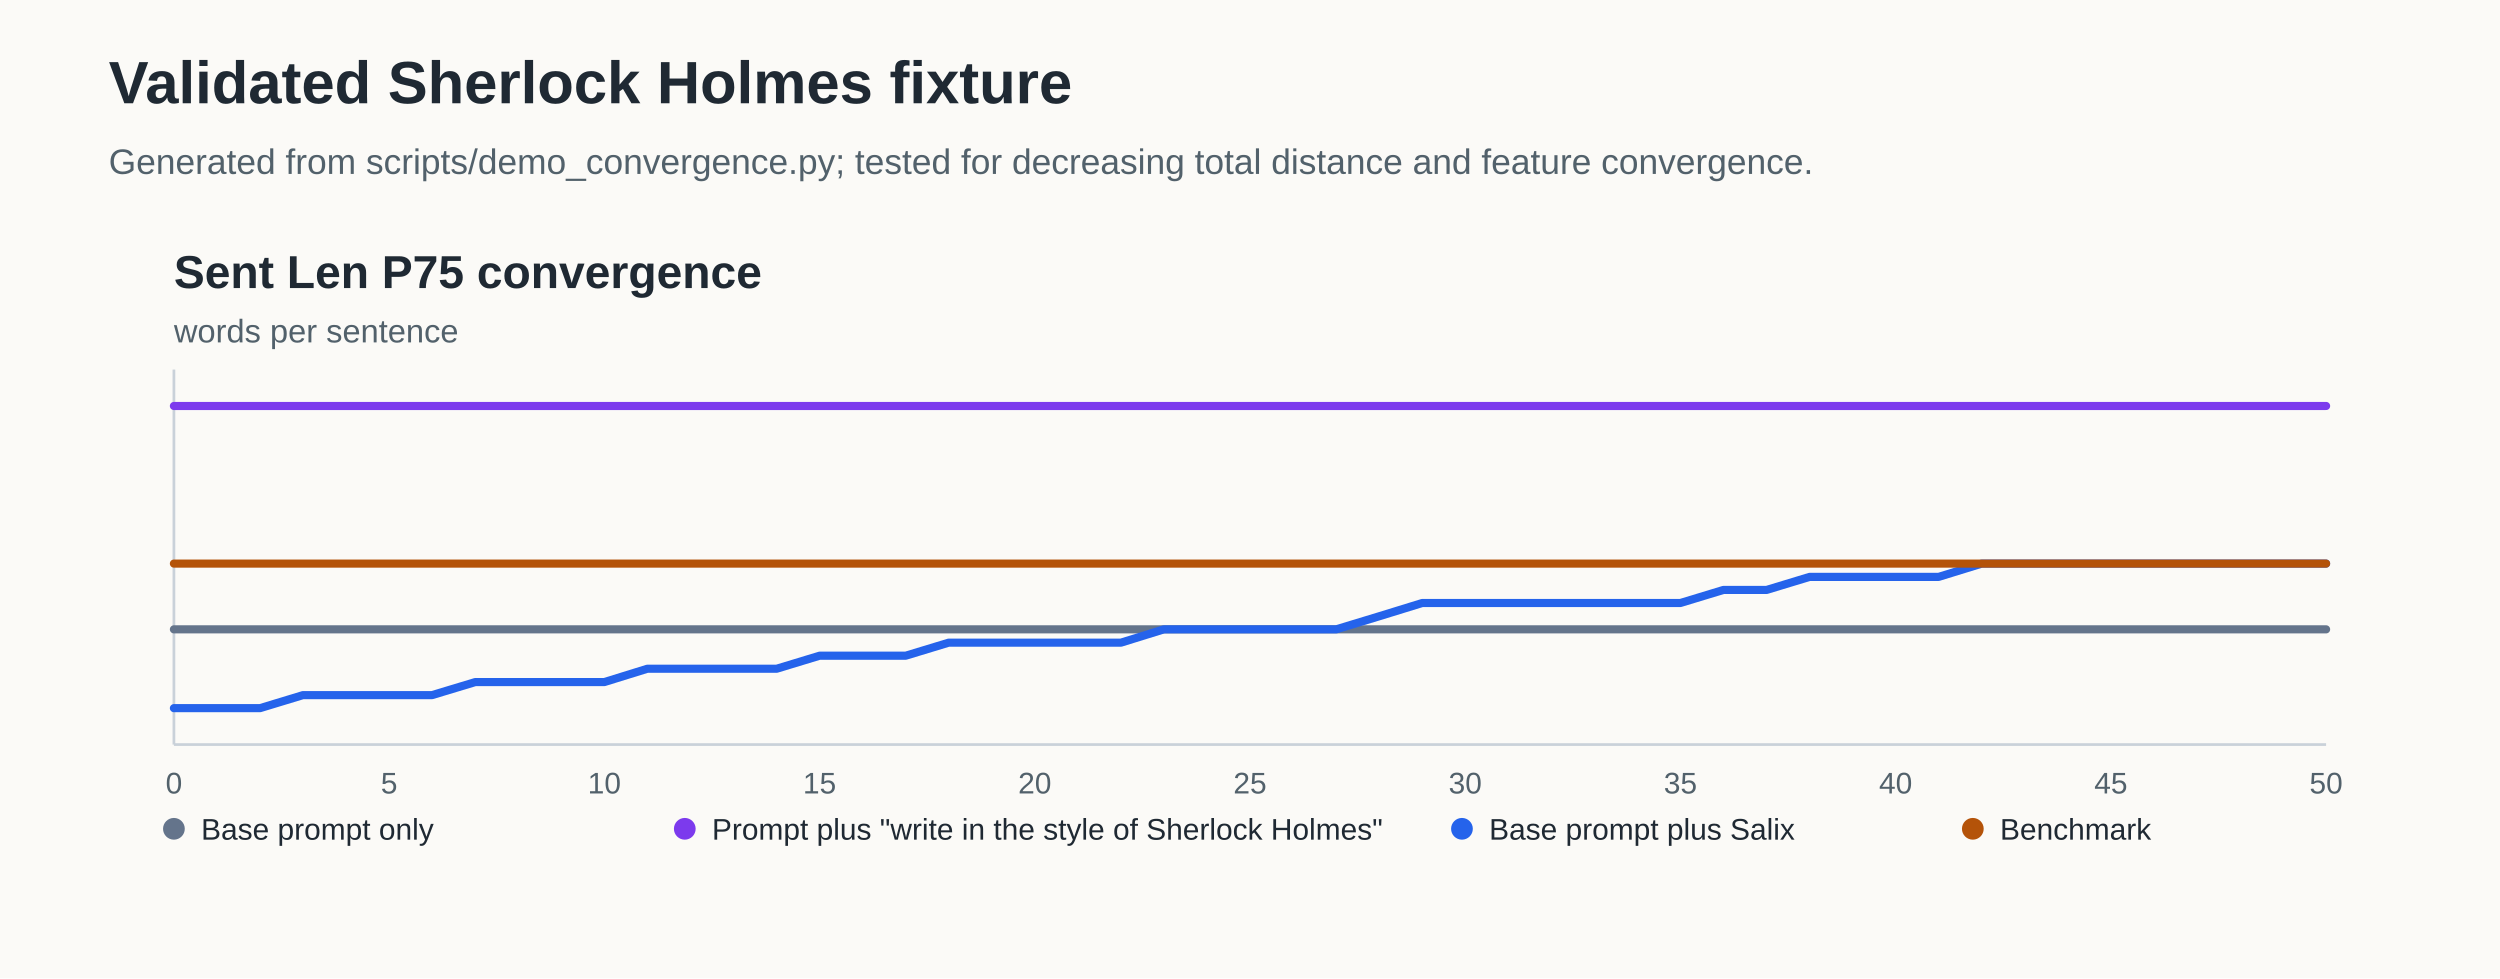
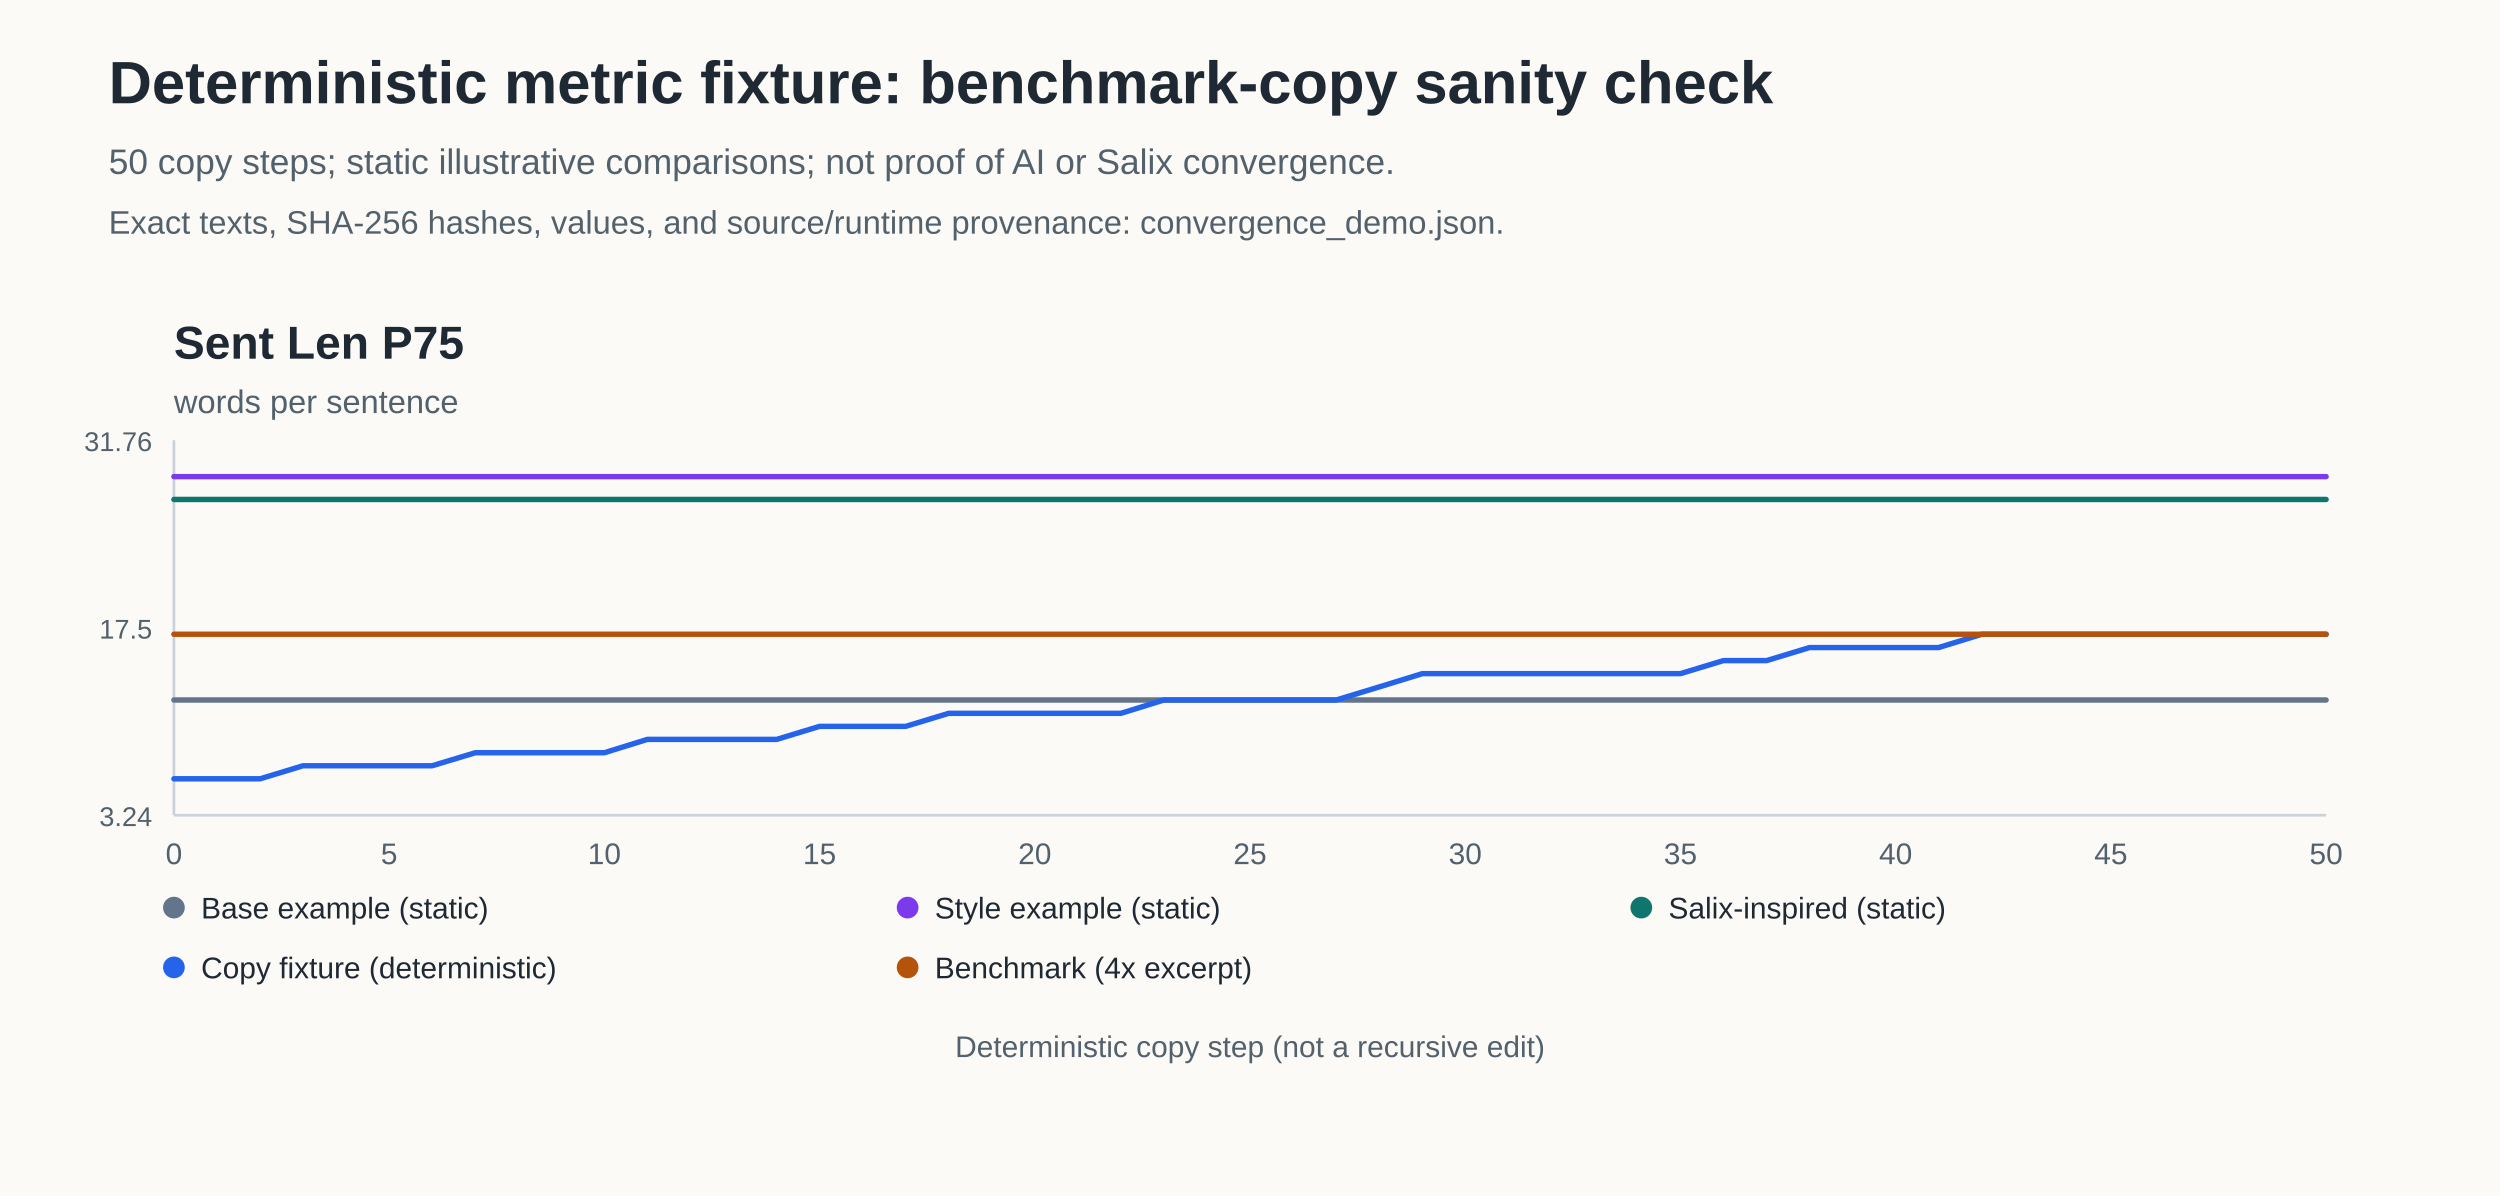
- <svg xmlns="http://www.w3.org/2000/svg" width="920" height="360" viewBox="0 0 920 360" role="img" aria-labelledby="title desc">
+ <svg xmlns="http://www.w3.org/2000/svg" width="920" height="440" viewBox="0 0 920 440" role="img" aria-labelledby="title desc">
  <rect width="100%" height="100%" fill="#fbfaf7" />
-   <text x="40" y="38" font-family="Arial, sans-serif" font-size="22" font-weight="700" fill="#1f2933">Validated Sherlock Holmes fixture</text>
-   <text x="40" y="64" font-family="Arial, sans-serif" font-size="13" fill="#52616b">Generated from scripts/demo_convergence.py; tested for decreasing total distance and feature convergence.</text>
-   <text x="64" y="106" font-family="Arial, sans-serif" font-size="17" font-weight="700" fill="#1f2933">Sent Len P75 convergence</text>
-   <text x="64" y="126" font-family="Arial, sans-serif" font-size="12" fill="#52616b">words per sentence</text>
-   <line x1="64" y1="274" x2="856" y2="274" stroke="#c9d1d9" stroke-width="1" />
-   <line x1="64" y1="136" x2="64" y2="274" stroke="#c9d1d9" stroke-width="1" />
-   <polyline points="64.0,231.6 79.8,231.6 95.7,231.6 111.5,231.6 127.4,231.6 143.2,231.6 159.0,231.6 174.9,231.6 190.7,231.6 206.6,231.6 222.4,231.6 238.2,231.6 254.1,231.6 269.9,231.6 285.8,231.6 301.6,231.6 317.4,231.6 333.3,231.6 349.1,231.6 365.0,231.6 380.8,231.6 396.6,231.6 412.5,231.6 428.3,231.6 444.2,231.6 460.0,231.6 475.8,231.6 491.7,231.6 507.5,231.6 523.4,231.6 539.2,231.6 555.0,231.6 570.9,231.6 586.7,231.6 602.6,231.6 618.4,231.6 634.2,231.6 650.1,231.6 665.9,231.6 681.8,231.6 697.6,231.6 713.4,231.6 729.3,231.6 745.1,231.6 761.0,231.6 776.8,231.6 792.6,231.6 808.5,231.6 824.3,231.6 840.2,231.6 856.0,231.6" fill="none" stroke="#64748b" stroke-width="3" stroke-linecap="round" stroke-linejoin="round" />
-   <polyline points="64.0,149.4 79.8,149.4 95.7,149.4 111.5,149.4 127.4,149.4 143.2,149.4 159.0,149.4 174.9,149.4 190.7,149.4 206.6,149.4 222.4,149.4 238.2,149.4 254.1,149.4 269.9,149.4 285.8,149.4 301.6,149.4 317.4,149.4 333.3,149.4 349.1,149.4 365.0,149.4 380.8,149.4 396.6,149.4 412.5,149.4 428.3,149.4 444.2,149.4 460.0,149.4 475.8,149.4 491.7,149.4 507.5,149.4 523.4,149.4 539.2,149.4 555.0,149.4 570.9,149.4 586.7,149.4 602.6,149.4 618.4,149.4 634.2,149.4 650.1,149.4 665.9,149.4 681.8,149.4 697.6,149.4 713.4,149.4 729.3,149.4 745.1,149.4 761.0,149.4 776.8,149.4 792.6,149.4 808.5,149.4 824.3,149.4 840.2,149.4 856.0,149.4" fill="none" stroke="#7c3aed" stroke-width="3" stroke-linecap="round" stroke-linejoin="round" />
-   <polyline points="64.0,260.6 79.8,260.6 95.7,260.6 111.5,255.8 127.4,255.8 143.2,255.8 159.0,255.8 174.9,251.0 190.7,251.0 206.6,251.0 222.4,251.0 238.2,246.1 254.1,246.1 269.9,246.1 285.8,246.1 301.6,241.3 317.4,241.3 333.3,241.3 349.1,236.5 365.0,236.5 380.8,236.5 396.6,236.5 412.5,236.5 428.3,231.6 444.2,231.6 460.0,231.6 475.8,231.6 491.7,231.6 507.5,226.8 523.4,221.9 539.2,221.9 555.0,221.9 570.9,221.9 586.7,221.9 602.6,221.9 618.4,221.9 634.2,217.1 650.1,217.1 665.9,212.3 681.8,212.3 697.6,212.3 713.4,212.3 729.3,207.4 745.1,207.4 761.0,207.4 776.8,207.4 792.6,207.4 808.5,207.4 824.3,207.4 840.2,207.4 856.0,207.4" fill="none" stroke="#2563eb" stroke-width="3" stroke-linecap="round" stroke-linejoin="round" />
-   <polyline points="64.0,207.4 79.8,207.4 95.7,207.4 111.5,207.4 127.4,207.4 143.2,207.4 159.0,207.4 174.9,207.4 190.7,207.4 206.6,207.4 222.4,207.4 238.2,207.4 254.1,207.4 269.9,207.4 285.8,207.4 301.6,207.4 317.4,207.4 333.3,207.4 349.1,207.4 365.0,207.4 380.8,207.4 396.6,207.4 412.5,207.4 428.3,207.4 444.2,207.4 460.0,207.4 475.8,207.4 491.7,207.4 507.5,207.4 523.4,207.4 539.2,207.4 555.0,207.4 570.9,207.4 586.7,207.4 602.6,207.4 618.4,207.4 634.2,207.4 650.1,207.4 665.9,207.4 681.8,207.4 697.6,207.4 713.4,207.4 729.3,207.4 745.1,207.4 761.0,207.4 776.8,207.4 792.6,207.4 808.5,207.4 824.3,207.4 840.2,207.4 856.0,207.4" fill="none" stroke="#b45309" stroke-width="3" stroke-linecap="round" stroke-linejoin="round" />
-   <circle cx="64" cy="305" r="4" fill="#64748b" />
-   <text x="74" y="309" font-family="Arial, sans-serif" font-size="11" fill="#1f2933">Base prompt only</text>
-   <circle cx="252" cy="305" r="4" fill="#7c3aed" />
-   <text x="262" y="309" font-family="Arial, sans-serif" font-size="11" fill="#1f2933">Prompt plus "write in the style of Sherlock Holmes"</text>
-   <circle cx="538" cy="305" r="4" fill="#2563eb" />
-   <text x="548" y="309" font-family="Arial, sans-serif" font-size="11" fill="#1f2933">Base prompt plus Salix</text>
-   <circle cx="726" cy="305" r="4" fill="#b45309" />
-   <text x="736" y="309" font-family="Arial, sans-serif" font-size="11" fill="#1f2933">Benchmark</text>
-   <text x="64.0" y="292" font-family="Arial, sans-serif" font-size="11" text-anchor="middle" fill="#52616b">0</text>
-   <text x="143.2" y="292" font-family="Arial, sans-serif" font-size="11" text-anchor="middle" fill="#52616b">5</text>
-   <text x="222.4" y="292" font-family="Arial, sans-serif" font-size="11" text-anchor="middle" fill="#52616b">10</text>
-   <text x="301.6" y="292" font-family="Arial, sans-serif" font-size="11" text-anchor="middle" fill="#52616b">15</text>
-   <text x="380.8" y="292" font-family="Arial, sans-serif" font-size="11" text-anchor="middle" fill="#52616b">20</text>
-   <text x="460.0" y="292" font-family="Arial, sans-serif" font-size="11" text-anchor="middle" fill="#52616b">25</text>
-   <text x="539.2" y="292" font-family="Arial, sans-serif" font-size="11" text-anchor="middle" fill="#52616b">30</text>
-   <text x="618.4" y="292" font-family="Arial, sans-serif" font-size="11" text-anchor="middle" fill="#52616b">35</text>
-   <text x="697.6" y="292" font-family="Arial, sans-serif" font-size="11" text-anchor="middle" fill="#52616b">40</text>
-   <text x="776.8" y="292" font-family="Arial, sans-serif" font-size="11" text-anchor="middle" fill="#52616b">45</text>
-   <text x="856.0" y="292" font-family="Arial, sans-serif" font-size="11" text-anchor="middle" fill="#52616b">50</text>
+   <text x="40" y="38" font-family="Arial, sans-serif" font-size="22" font-weight="700" fill="#1f2933">Deterministic metric fixture: benchmark-copy sanity check</text>
+   <text x="40" y="64" font-family="Arial, sans-serif" font-size="13" fill="#52616b">50 copy steps; static illustrative comparisons; not proof of AI or Salix convergence.</text>
+   <text x="40" y="86" font-family="Arial, sans-serif" font-size="12" fill="#52616b">Exact texts, SHA-256 hashes, values, and source/runtime provenance: convergence_demo.json.</text>
+   <text x="64" y="132" font-family="Arial, sans-serif" font-size="17" font-weight="700" fill="#1f2933">Sent Len P75</text>
+   <text x="64" y="152" font-family="Arial, sans-serif" font-size="12" fill="#52616b">words per sentence</text>
+   <line x1="64" y1="300" x2="856" y2="300" stroke="#c9d1d9" stroke-width="1" />
+   <line x1="64" y1="162" x2="64" y2="300" stroke="#c9d1d9" stroke-width="1" />
+   <text x="56" y="304.0" font-family="Arial, sans-serif" font-size="10" text-anchor="end" fill="#52616b">3.24</text>
+   <text x="56" y="235.0" font-family="Arial, sans-serif" font-size="10" text-anchor="end" fill="#52616b">17.5</text>
+   <text x="56" y="166.0" font-family="Arial, sans-serif" font-size="10" text-anchor="end" fill="#52616b">31.76</text>
+   <polyline points="64.0,257.6 79.8,257.6 95.7,257.6 111.5,257.6 127.4,257.6 143.2,257.6 159.0,257.6 174.9,257.6 190.7,257.6 206.6,257.6 222.4,257.6 238.2,257.6 254.1,257.6 269.9,257.6 285.8,257.6 301.6,257.6 317.4,257.6 333.3,257.6 349.1,257.6 365.0,257.6 380.8,257.6 396.6,257.6 412.5,257.6 428.3,257.6 444.2,257.6 460.0,257.6 475.8,257.6 491.7,257.6 507.5,257.6 523.4,257.6 539.2,257.6 555.0,257.6 570.9,257.6 586.7,257.6 602.6,257.6 618.4,257.6 634.2,257.6 650.1,257.6 665.9,257.6 681.8,257.6 697.6,257.6 713.4,257.6 729.3,257.6 745.1,257.6 761.0,257.6 776.8,257.6 792.6,257.6 808.5,257.6 824.3,257.6 840.2,257.6 856.0,257.6" fill="none" stroke="#64748b" data-series-id="base_example" data-available="true" stroke-dasharray="none" stroke-width="2" stroke-linecap="round" stroke-linejoin="round" />
+   <polyline points="64.0,175.4 79.8,175.4 95.7,175.4 111.5,175.4 127.4,175.4 143.2,175.4 159.0,175.4 174.9,175.4 190.7,175.4 206.6,175.4 222.4,175.4 238.2,175.4 254.1,175.4 269.9,175.4 285.8,175.4 301.6,175.4 317.4,175.4 333.3,175.4 349.1,175.4 365.0,175.4 380.8,175.4 396.6,175.4 412.5,175.4 428.3,175.4 444.2,175.4 460.0,175.4 475.8,175.4 491.7,175.4 507.5,175.4 523.4,175.4 539.2,175.4 555.0,175.4 570.9,175.4 586.7,175.4 602.6,175.4 618.4,175.4 634.2,175.4 650.1,175.4 665.9,175.4 681.8,175.4 697.6,175.4 713.4,175.4 729.3,175.4 745.1,175.4 761.0,175.4 776.8,175.4 792.6,175.4 808.5,175.4 824.3,175.4 840.2,175.4 856.0,175.4" fill="none" stroke="#7c3aed" data-series-id="style_example" data-available="true" stroke-dasharray="none" stroke-width="2" stroke-linecap="round" stroke-linejoin="round" />
+   <polyline points="64.0,183.8 79.8,183.8 95.7,183.8 111.5,183.8 127.4,183.8 143.2,183.8 159.0,183.8 174.9,183.8 190.7,183.8 206.6,183.8 222.4,183.8 238.2,183.8 254.1,183.8 269.9,183.8 285.8,183.8 301.6,183.8 317.4,183.8 333.3,183.8 349.1,183.8 365.0,183.8 380.8,183.8 396.6,183.8 412.5,183.8 428.3,183.8 444.2,183.8 460.0,183.8 475.8,183.8 491.7,183.8 507.5,183.8 523.4,183.8 539.2,183.8 555.0,183.8 570.9,183.8 586.7,183.8 602.6,183.8 618.4,183.8 634.2,183.8 650.1,183.8 665.9,183.8 681.8,183.8 697.6,183.8 713.4,183.8 729.3,183.8 745.1,183.8 761.0,183.8 776.8,183.8 792.6,183.8 808.5,183.8 824.3,183.8 840.2,183.8 856.0,183.8" fill="none" stroke="#0f766e" data-series-id="salix_inspired_example" data-available="true" stroke-dasharray="none" stroke-width="2" stroke-linecap="round" stroke-linejoin="round" />
+   <polyline points="64.0,286.6 79.8,286.6 95.7,286.6 111.5,281.8 127.4,281.8 143.2,281.8 159.0,281.8 174.9,277.0 190.7,277.0 206.6,277.0 222.4,277.0 238.2,272.1 254.1,272.1 269.9,272.1 285.8,272.1 301.6,267.3 317.4,267.3 333.3,267.3 349.1,262.5 365.0,262.5 380.8,262.5 396.6,262.5 412.5,262.5 428.3,257.6 444.2,257.6 460.0,257.6 475.8,257.6 491.7,257.6 507.5,252.8 523.4,247.9 539.2,247.9 555.0,247.9 570.9,247.9 586.7,247.9 602.6,247.9 618.4,247.9 634.2,243.1 650.1,243.1 665.9,238.3 681.8,238.3 697.6,238.3 713.4,238.3 729.3,233.4 745.1,233.4 761.0,233.4 776.8,233.4 792.6,233.4 808.5,233.4 824.3,233.4 840.2,233.4 856.0,233.4" fill="none" stroke="#2563eb" data-series-id="copy_fixture" data-available="true" stroke-dasharray="none" stroke-width="2" stroke-linecap="round" stroke-linejoin="round" />
+   <polyline points="64.0,233.4 79.8,233.4 95.7,233.4 111.5,233.4 127.4,233.4 143.2,233.4 159.0,233.4 174.9,233.4 190.7,233.4 206.6,233.4 222.4,233.4 238.2,233.4 254.1,233.4 269.9,233.4 285.8,233.4 301.6,233.4 317.4,233.4 333.3,233.4 349.1,233.4 365.0,233.4 380.8,233.4 396.6,233.4 412.5,233.4 428.3,233.4 444.2,233.4 460.0,233.4 475.8,233.4 491.7,233.4 507.5,233.4 523.4,233.4 539.2,233.4 555.0,233.4 570.9,233.4 586.7,233.4 602.6,233.4 618.4,233.4 634.2,233.4 650.1,233.4 665.9,233.4 681.8,233.4 697.6,233.4 713.4,233.4 729.3,233.4 745.1,233.4 761.0,233.4 776.8,233.4 792.6,233.4 808.5,233.4 824.3,233.4 840.2,233.4 856.0,233.4" fill="none" stroke="#b45309" data-series-id="benchmark" data-available="true" stroke-dasharray="none" stroke-width="2" stroke-linecap="round" stroke-linejoin="round" />
+   <circle cx="64" cy="334" r="4" fill="#64748b" />
+   <text x="74" y="338" font-family="Arial, sans-serif" font-size="11" fill="#1f2933">Base example (static)</text>
+   <circle cx="334" cy="334" r="4" fill="#7c3aed" />
+   <text x="344" y="338" font-family="Arial, sans-serif" font-size="11" fill="#1f2933">Style example (static)</text>
+   <circle cx="604" cy="334" r="4" fill="#0f766e" />
+   <text x="614" y="338" font-family="Arial, sans-serif" font-size="11" fill="#1f2933">Salix-inspired (static)</text>
+   <circle cx="64" cy="356" r="4" fill="#2563eb" />
+   <text x="74" y="360" font-family="Arial, sans-serif" font-size="11" fill="#1f2933">Copy fixture (deterministic)</text>
+   <circle cx="334" cy="356" r="4" fill="#b45309" />
+   <text x="344" y="360" font-family="Arial, sans-serif" font-size="11" fill="#1f2933">Benchmark (4x excerpt)</text>
+   <text x="460.0" y="389" font-family="Arial, sans-serif" font-size="11" text-anchor="middle" fill="#52616b">Deterministic copy step (not a recursive edit)</text>
+   <text x="64.0" y="318" font-family="Arial, sans-serif" font-size="11" text-anchor="middle" fill="#52616b">0</text>
+   <text x="143.2" y="318" font-family="Arial, sans-serif" font-size="11" text-anchor="middle" fill="#52616b">5</text>
+   <text x="222.4" y="318" font-family="Arial, sans-serif" font-size="11" text-anchor="middle" fill="#52616b">10</text>
+   <text x="301.6" y="318" font-family="Arial, sans-serif" font-size="11" text-anchor="middle" fill="#52616b">15</text>
+   <text x="380.8" y="318" font-family="Arial, sans-serif" font-size="11" text-anchor="middle" fill="#52616b">20</text>
+   <text x="460.0" y="318" font-family="Arial, sans-serif" font-size="11" text-anchor="middle" fill="#52616b">25</text>
+   <text x="539.2" y="318" font-family="Arial, sans-serif" font-size="11" text-anchor="middle" fill="#52616b">30</text>
+   <text x="618.4" y="318" font-family="Arial, sans-serif" font-size="11" text-anchor="middle" fill="#52616b">35</text>
+   <text x="697.6" y="318" font-family="Arial, sans-serif" font-size="11" text-anchor="middle" fill="#52616b">40</text>
+   <text x="776.8" y="318" font-family="Arial, sans-serif" font-size="11" text-anchor="middle" fill="#52616b">45</text>
+   <text x="856.0" y="318" font-family="Arial, sans-serif" font-size="11" text-anchor="middle" fill="#52616b">50</text>
</svg>
